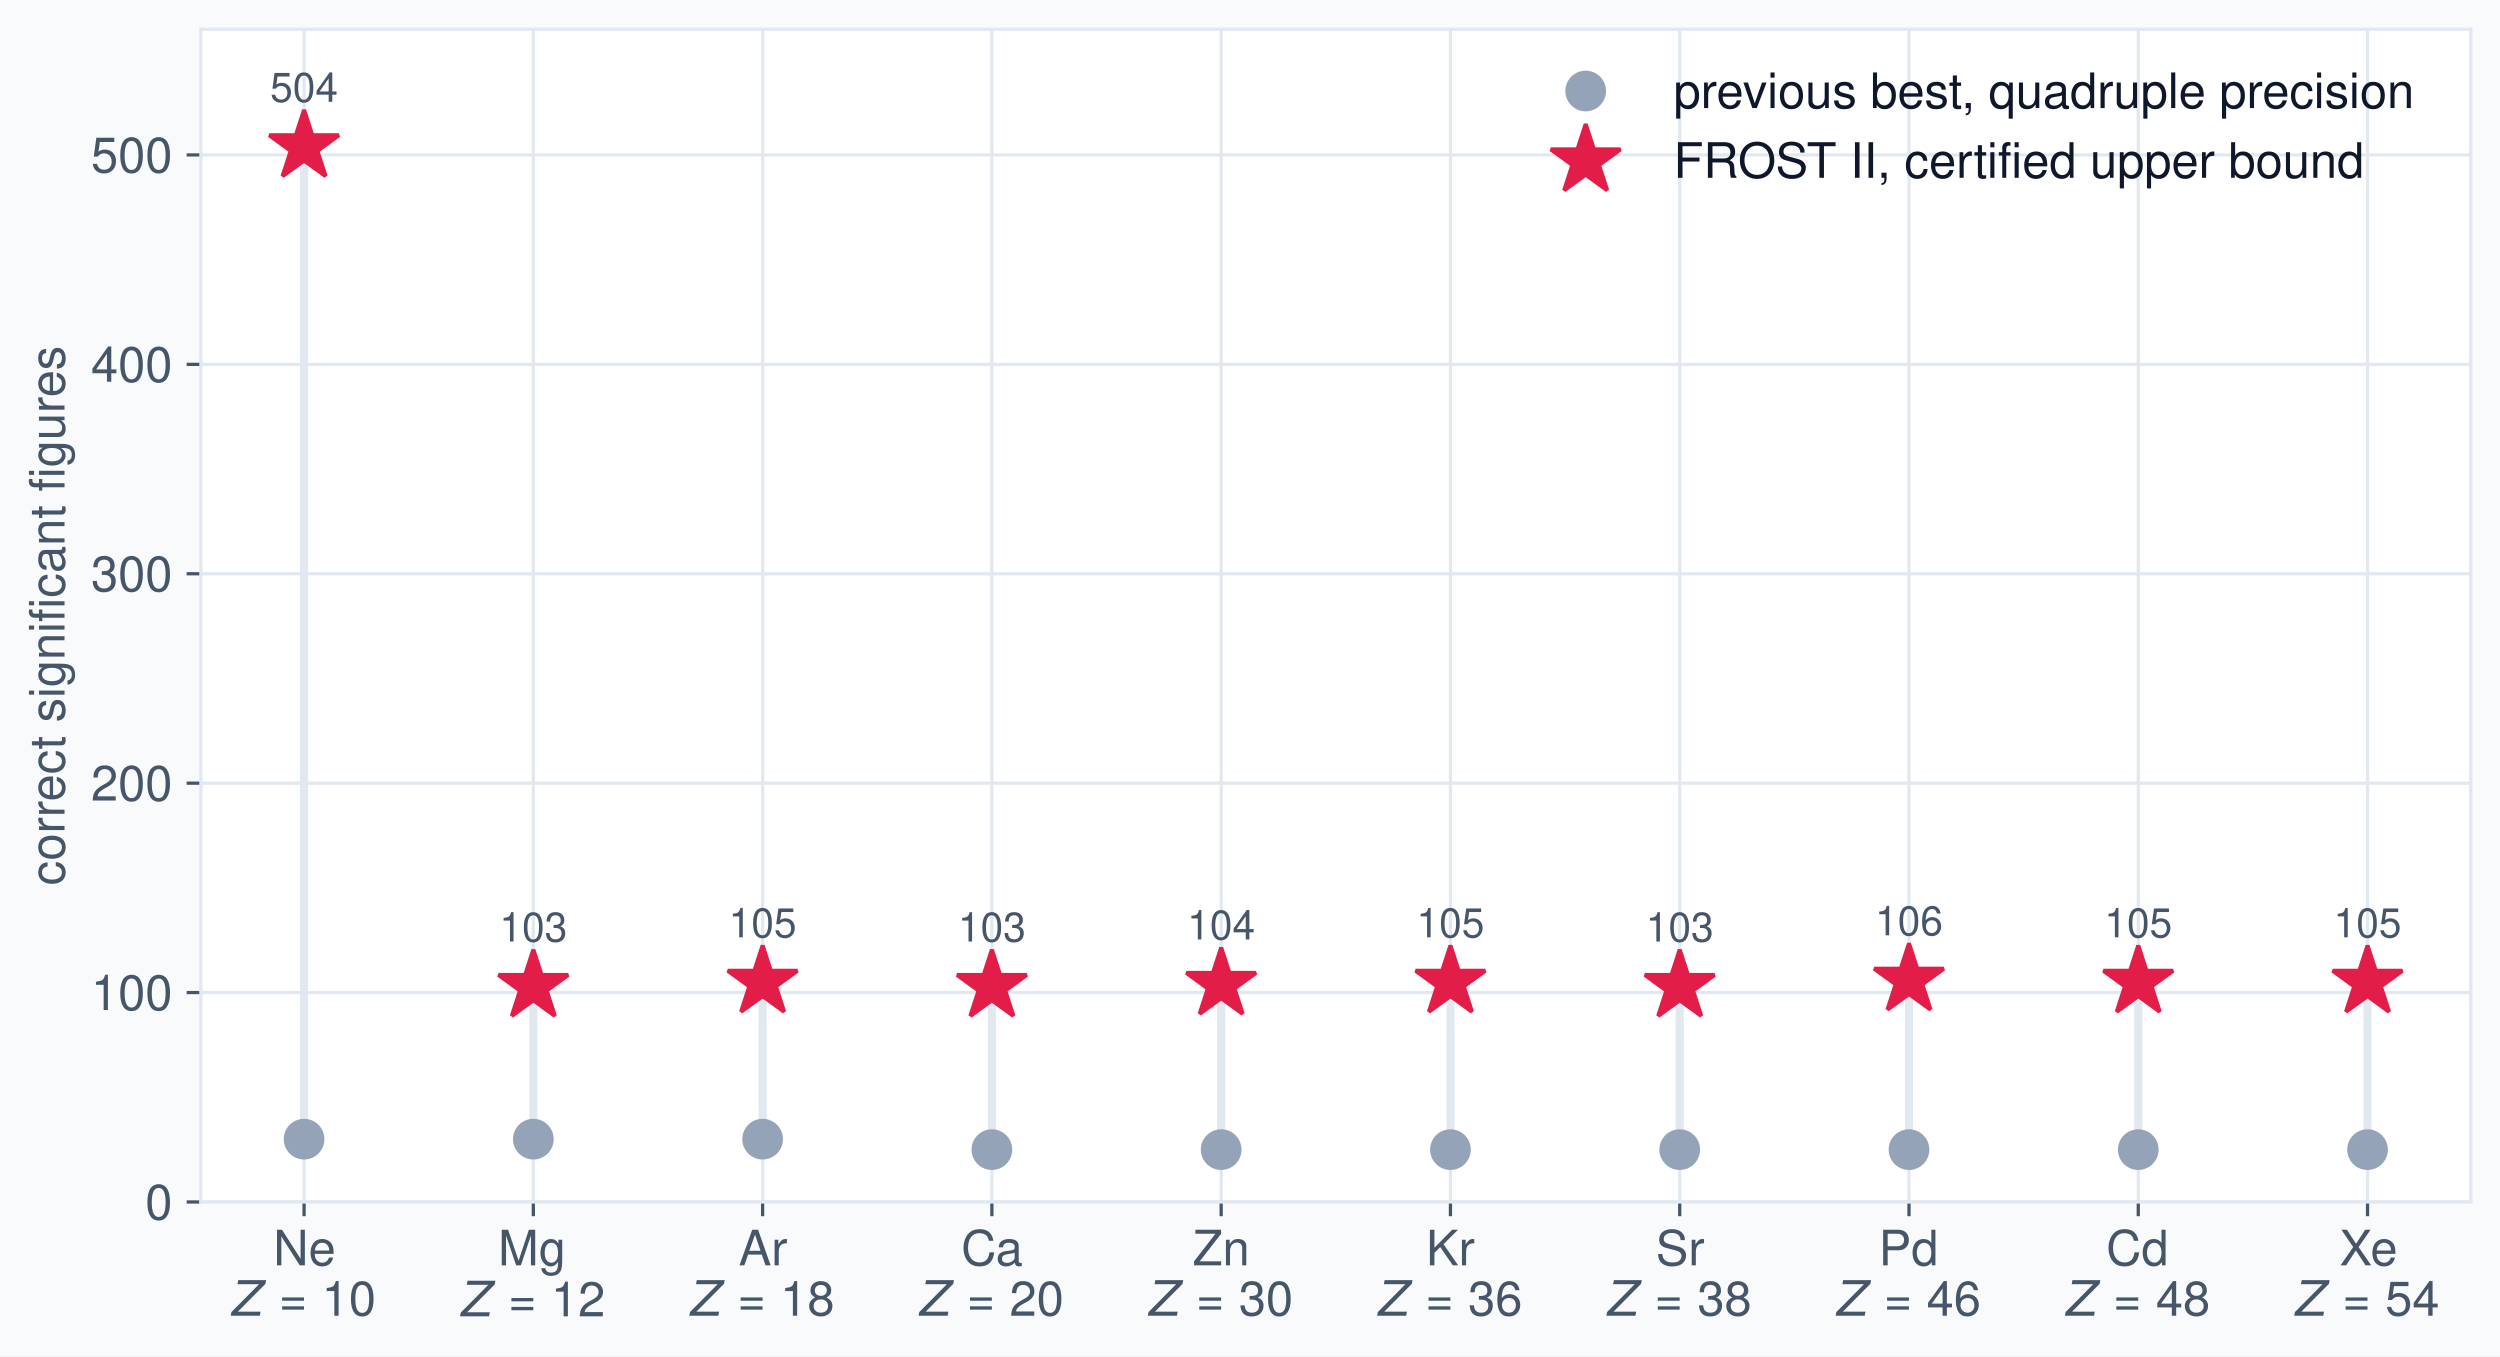
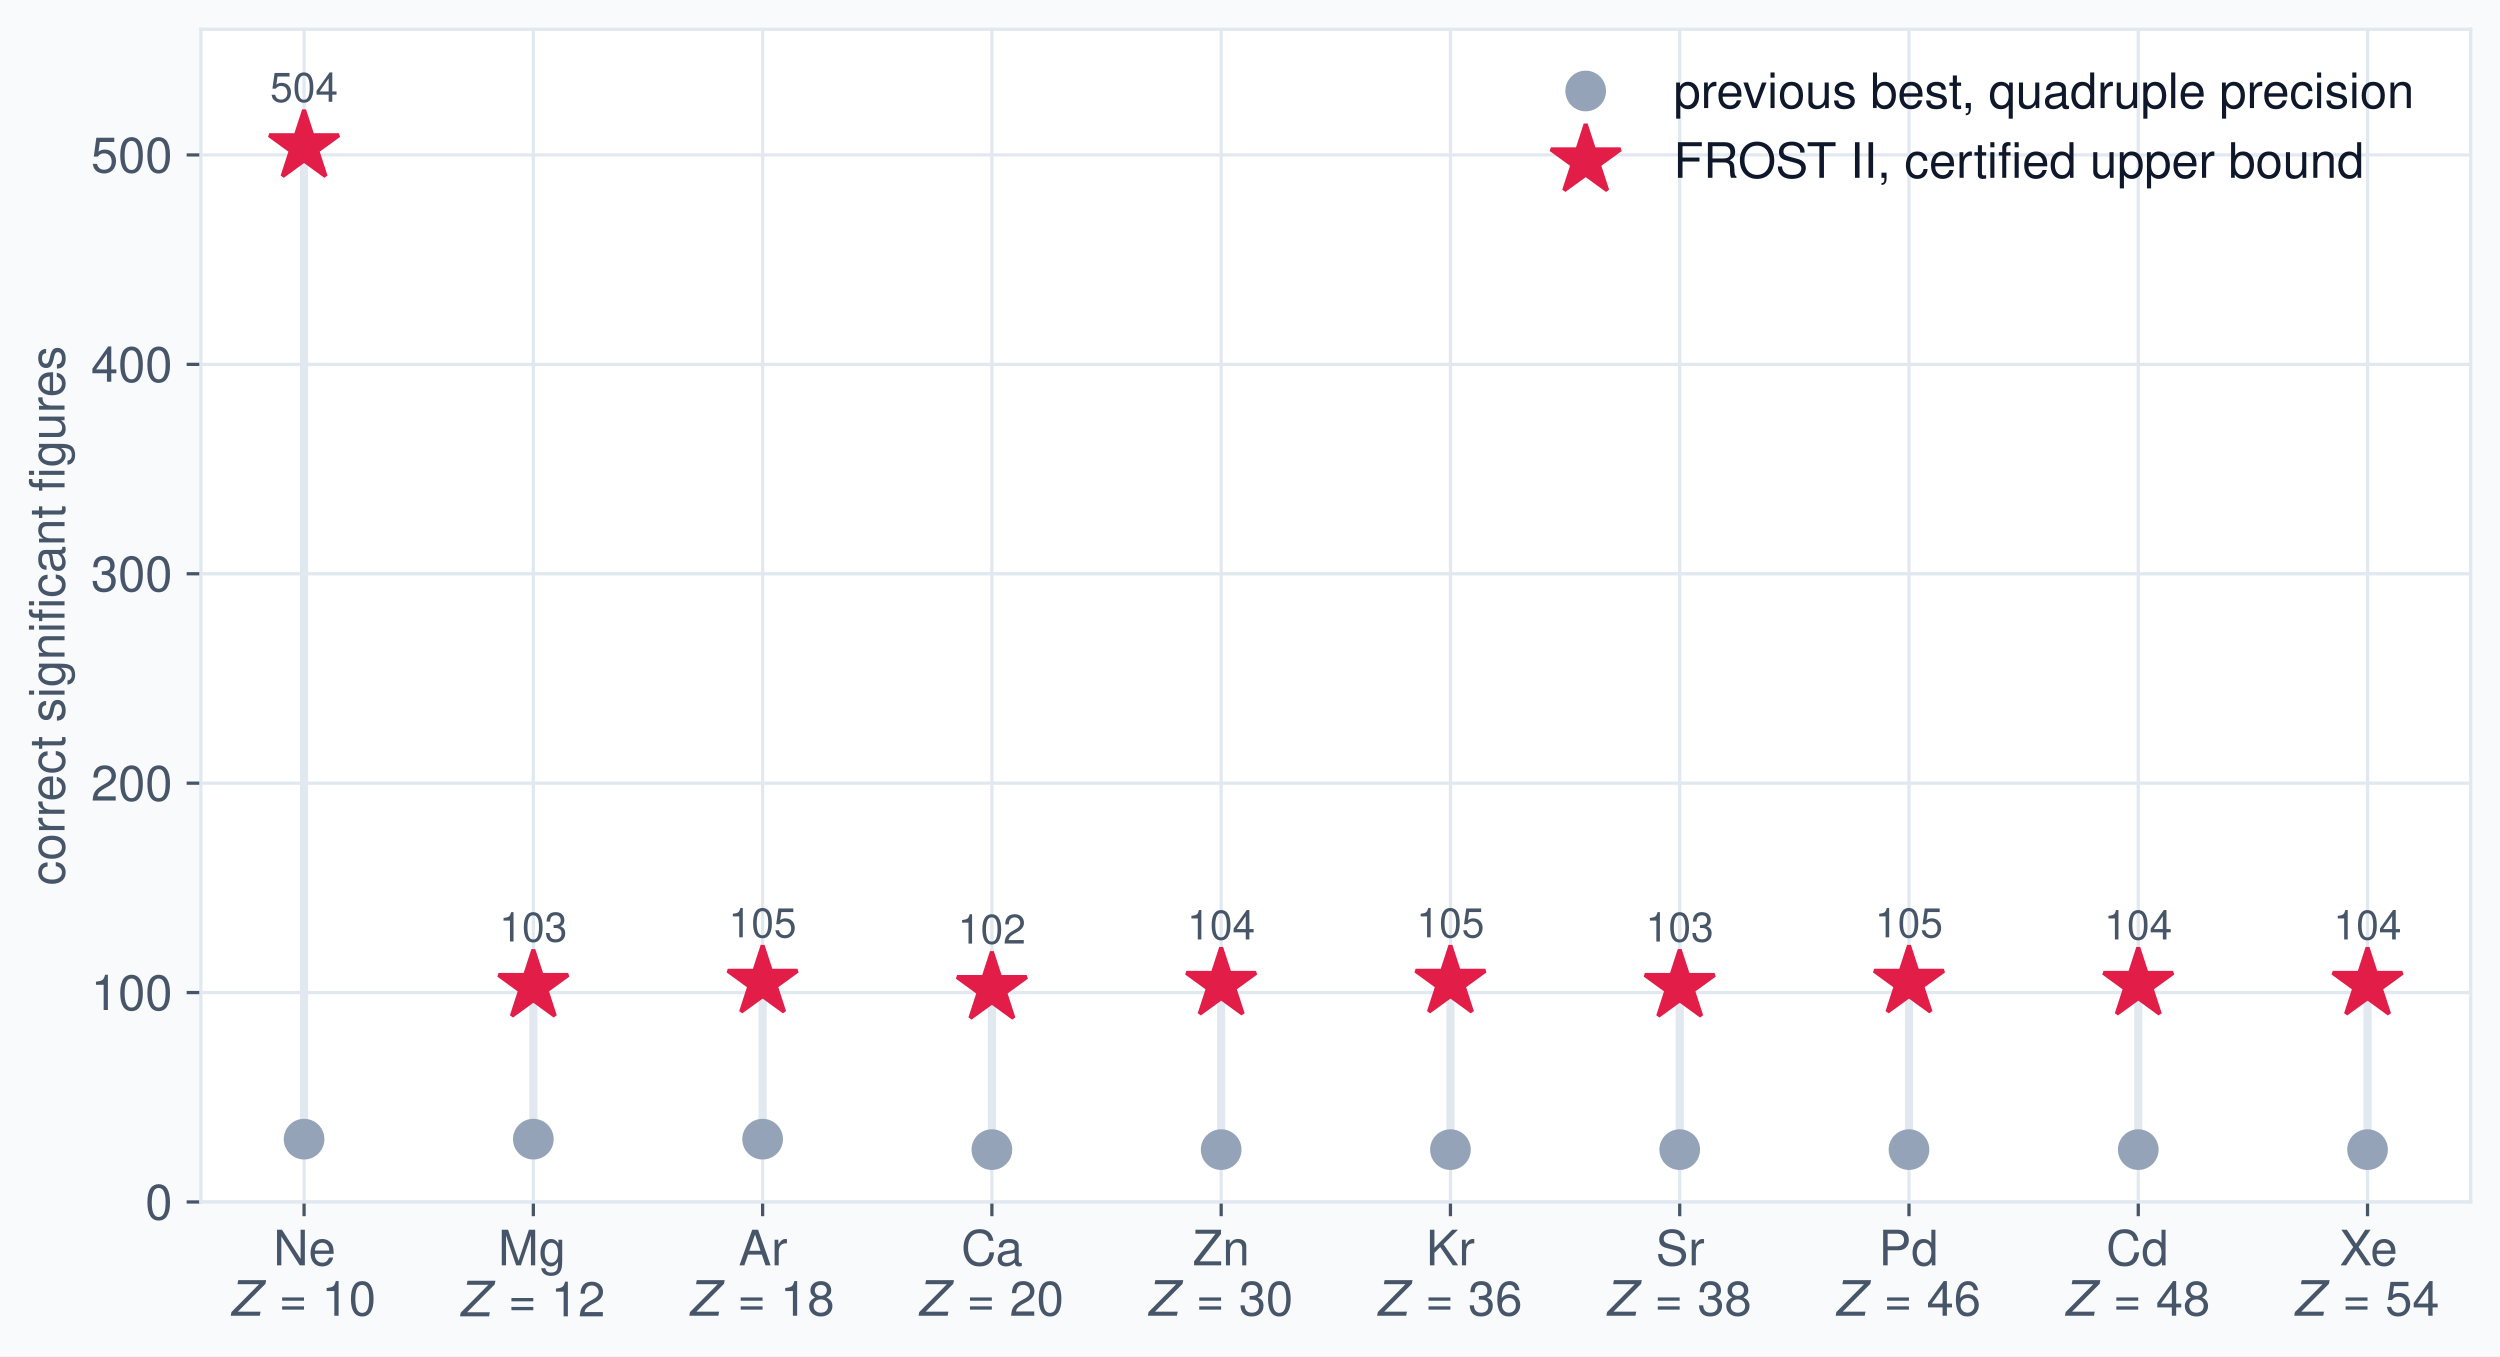
<svg xmlns="http://www.w3.org/2000/svg" xmlns:xlink="http://www.w3.org/1999/xlink" width="614.587pt" height="333.412pt" viewBox="0 0 614.587 333.412" version="1.1">
  <defs>
    <style type="text/css">*{stroke-linejoin: round; stroke-linecap: butt}</style>
  </defs>
  <g id="figure_1">
    <g id="patch_1">
      <path d="M 0 333.412  L 614.587 333.412  L 614.587 0  L 0 0  z " style="fill: #f8fafc" />
    </g>
    <g id="axes_1">
      <g id="patch_2">
        <path d="M 49.387 295.488  L 607.387 295.488  L 607.387 7.2  L 49.387 7.2  z " style="fill: #ffffff" />
      </g>
      <g id="line2d_1">
-         <path d="M 74.751 280.044  L 74.751 36.029  " clip-path="url(#p001b0b1a4b)" style="fill: none; stroke: #e2e8f0; stroke-width: 2; stroke-linecap: square" />
+         <path d="M 74.751 280.044  L 74.751 36.029  " clip-path="url(#pd7283eafcd)" style="fill: none; stroke: #e2e8f0; stroke-width: 2; stroke-linecap: square" />
      </g>
      <g id="line2d_2">
-         <path d="M 131.114 280.044  L 131.114 242.464  " clip-path="url(#p001b0b1a4b)" style="fill: none; stroke: #e2e8f0; stroke-width: 2; stroke-linecap: square" />
+         <path d="M 131.114 280.044  L 131.114 242.464  " clip-path="url(#pd7283eafcd)" style="fill: none; stroke: #e2e8f0; stroke-width: 2; stroke-linecap: square" />
      </g>
      <g id="line2d_3">
-         <path d="M 187.478 280.044  L 187.478 241.434  " clip-path="url(#p001b0b1a4b)" style="fill: none; stroke: #e2e8f0; stroke-width: 2; stroke-linecap: square" />
+         <path d="M 187.478 280.044  L 187.478 241.434  " clip-path="url(#pd7283eafcd)" style="fill: none; stroke: #e2e8f0; stroke-width: 2; stroke-linecap: square" />
      </g>
      <g id="line2d_4">
-         <path d="M 243.841 282.618  L 243.841 242.464  " clip-path="url(#p001b0b1a4b)" style="fill: none; stroke: #e2e8f0; stroke-width: 2; stroke-linecap: square" />
+         <path d="M 243.841 282.618  L 243.841 242.978  " clip-path="url(#pd7283eafcd)" style="fill: none; stroke: #e2e8f0; stroke-width: 2; stroke-linecap: square" />
      </g>
      <g id="line2d_5">
-         <path d="M 300.205 282.618  L 300.205 241.949  " clip-path="url(#p001b0b1a4b)" style="fill: none; stroke: #e2e8f0; stroke-width: 2; stroke-linecap: square" />
+         <path d="M 300.205 282.618  L 300.205 241.949  " clip-path="url(#pd7283eafcd)" style="fill: none; stroke: #e2e8f0; stroke-width: 2; stroke-linecap: square" />
      </g>
      <g id="line2d_6">
-         <path d="M 356.569 282.618  L 356.569 241.434  " clip-path="url(#p001b0b1a4b)" style="fill: none; stroke: #e2e8f0; stroke-width: 2; stroke-linecap: square" />
+         <path d="M 356.569 282.618  L 356.569 241.434  " clip-path="url(#pd7283eafcd)" style="fill: none; stroke: #e2e8f0; stroke-width: 2; stroke-linecap: square" />
      </g>
      <g id="line2d_7">
-         <path d="M 412.932 282.618  L 412.932 242.464  " clip-path="url(#p001b0b1a4b)" style="fill: none; stroke: #e2e8f0; stroke-width: 2; stroke-linecap: square" />
+         <path d="M 412.932 282.618  L 412.932 242.464  " clip-path="url(#pd7283eafcd)" style="fill: none; stroke: #e2e8f0; stroke-width: 2; stroke-linecap: square" />
      </g>
      <g id="line2d_8">
-         <path d="M 469.296 282.618  L 469.296 240.919  " clip-path="url(#p001b0b1a4b)" style="fill: none; stroke: #e2e8f0; stroke-width: 2; stroke-linecap: square" />
+         <path d="M 469.296 282.618  L 469.296 241.434  " clip-path="url(#pd7283eafcd)" style="fill: none; stroke: #e2e8f0; stroke-width: 2; stroke-linecap: square" />
      </g>
      <g id="line2d_9">
-         <path d="M 525.66 282.618  L 525.66 241.434  " clip-path="url(#p001b0b1a4b)" style="fill: none; stroke: #e2e8f0; stroke-width: 2; stroke-linecap: square" />
+         <path d="M 525.66 282.618  L 525.66 241.949  " clip-path="url(#pd7283eafcd)" style="fill: none; stroke: #e2e8f0; stroke-width: 2; stroke-linecap: square" />
      </g>
      <g id="line2d_10">
-         <path d="M 582.023 282.618  L 582.023 241.434  " clip-path="url(#p001b0b1a4b)" style="fill: none; stroke: #e2e8f0; stroke-width: 2; stroke-linecap: square" />
+         <path d="M 582.023 282.618  L 582.023 241.949  " clip-path="url(#pd7283eafcd)" style="fill: none; stroke: #e2e8f0; stroke-width: 2; stroke-linecap: square" />
      </g>
      <g id="matplotlib.axis_1">
        <g id="xtick_1">
          <g id="line2d_11">
-             <path d="M 74.751 295.488  L 74.751 7.2  " clip-path="url(#p001b0b1a4b)" style="fill: none; stroke: #e2e8f0; stroke-width: 0.8; stroke-linecap: square" />
+             <path d="M 74.751 295.488  L 74.751 7.2  " clip-path="url(#pd7283eafcd)" style="fill: none; stroke: #e2e8f0; stroke-width: 0.8; stroke-linecap: square" />
          </g>
          <g id="line2d_12">
            <defs>
-               <path id="mf6c15cf58f" d="M 0 0  L 0 3.5  " style="stroke: #475569; stroke-width: 0.8" />
+               <path id="m4aa75bd470" d="M 0 0  L 0 3.5  " style="stroke: #475569; stroke-width: 0.8" />
            </defs>
            <g>
-               <use xlink:href="#mf6c15cf58f" x="74.751" y="295.488" style="fill: #475569; stroke: #475569; stroke-width: 0.8" />
+               <use xlink:href="#m4aa75bd470" x="74.751" y="295.488" style="fill: #475569; stroke: #475569; stroke-width: 0.8" />
            </g>
          </g>
          <g id="text_1">
            <text style="font-size: 12px; font-family: 'Helvetica Neue', 'Helvetica', 'Arial', 'DejaVu Sans', 'Bitstream Vera Sans', 'Computer Modern Sans Serif', 'Lucida Grande', 'Verdana', 'Geneva', 'Lucid', 'Avant Garde', sans-serif; fill: #475569" transform="translate(67.19614 311.0568)">Ne</text>
            <g style="fill: #475569" transform="translate(56.99051 323.7036)">
              <text>
                <tspan x="0" y="-0.25" style="font-style: oblique; font-size: 12px; font-family: 'DejaVu Sans'; fill: #475569">Z</tspan>
                <tspan x="8.221" y="-0.25" style="font-size: 12px; font-family: 'Helvetica Neue'; fill: #475569"> </tspan>
                <tspan x="11.557" y="-0.25" style="font-size: 12px; font-family: 'Helvetica Neue'; fill: #475569">=</tspan>
                <tspan x="18.757" y="-0.25" style="font-size: 12px; font-family: 'Helvetica Neue'; fill: #475569"> </tspan>
                <tspan x="22.093" y="-0.25" style="font-size: 12px; font-family: 'Helvetica Neue'; fill: #475569">1</tspan>
                <tspan x="28.765" y="-0.25" style="font-size: 12px; font-family: 'Helvetica Neue'; fill: #475569">0</tspan>
              </text>
            </g>
          </g>
        </g>
        <g id="xtick_2">
          <g id="line2d_13">
-             <path d="M 131.114 295.488  L 131.114 7.2  " clip-path="url(#p001b0b1a4b)" style="fill: none; stroke: #e2e8f0; stroke-width: 0.8; stroke-linecap: square" />
+             <path d="M 131.114 295.488  L 131.114 7.2  " clip-path="url(#pd7283eafcd)" style="fill: none; stroke: #e2e8f0; stroke-width: 0.8; stroke-linecap: square" />
          </g>
          <g id="line2d_14">
            <g>
-               <use xlink:href="#mf6c15cf58f" x="131.114" y="295.488" style="fill: #475569; stroke: #475569; stroke-width: 0.8" />
+               <use xlink:href="#m4aa75bd470" x="131.114" y="295.488" style="fill: #475569; stroke: #475569; stroke-width: 0.8" />
            </g>
          </g>
          <g id="text_2">
            <text style="font-size: 12px; font-family: 'Helvetica Neue', 'Helvetica', 'Arial', 'DejaVu Sans', 'Bitstream Vera Sans', 'Computer Modern Sans Serif', 'Lucida Grande', 'Verdana', 'Geneva', 'Lucid', 'Avant Garde', sans-serif; fill: #475569" transform="translate(122.4441 311.0568)">Mg</text>
            <g style="fill: #475569" transform="translate(113.3541 323.848)">
              <text>
                <tspan x="0" y="-0.25" style="font-style: oblique; font-size: 12px; font-family: 'DejaVu Sans'; fill: #475569">Z</tspan>
                <tspan x="8.221" y="-0.25" style="font-size: 12px; font-family: 'Helvetica Neue'; fill: #475569"> </tspan>
                <tspan x="11.557" y="-0.25" style="font-size: 12px; font-family: 'Helvetica Neue'; fill: #475569">=</tspan>
                <tspan x="18.757" y="-0.25" style="font-size: 12px; font-family: 'Helvetica Neue'; fill: #475569"> </tspan>
                <tspan x="22.093" y="-0.25" style="font-size: 12px; font-family: 'Helvetica Neue'; fill: #475569">1</tspan>
                <tspan x="28.765" y="-0.25" style="font-size: 12px; font-family: 'Helvetica Neue'; fill: #475569">2</tspan>
              </text>
            </g>
          </g>
        </g>
        <g id="xtick_3">
          <g id="line2d_15">
-             <path d="M 187.478 295.488  L 187.478 7.2  " clip-path="url(#p001b0b1a4b)" style="fill: none; stroke: #e2e8f0; stroke-width: 0.8; stroke-linecap: square" />
+             <path d="M 187.478 295.488  L 187.478 7.2  " clip-path="url(#pd7283eafcd)" style="fill: none; stroke: #e2e8f0; stroke-width: 0.8; stroke-linecap: square" />
          </g>
          <g id="line2d_16">
            <g>
-               <use xlink:href="#mf6c15cf58f" x="187.478" y="295.488" style="fill: #475569; stroke: #475569; stroke-width: 0.8" />
+               <use xlink:href="#m4aa75bd470" x="187.478" y="295.488" style="fill: #475569; stroke: #475569; stroke-width: 0.8" />
            </g>
          </g>
          <g id="text_3">
            <text style="font-size: 12px; font-family: 'Helvetica Neue', 'Helvetica', 'Arial', 'DejaVu Sans', 'Bitstream Vera Sans', 'Computer Modern Sans Serif', 'Lucida Grande', 'Verdana', 'Geneva', 'Lucid', 'Avant Garde', sans-serif; fill: #475569" transform="translate(181.5922 311.0568)">Ar</text>
            <g style="fill: #475569" transform="translate(169.7178 323.7036)">
              <text>
                <tspan x="0" y="-0.25" style="font-style: oblique; font-size: 12px; font-family: 'DejaVu Sans'; fill: #475569">Z</tspan>
                <tspan x="8.221" y="-0.25" style="font-size: 12px; font-family: 'Helvetica Neue'; fill: #475569"> </tspan>
                <tspan x="11.557" y="-0.25" style="font-size: 12px; font-family: 'Helvetica Neue'; fill: #475569">=</tspan>
                <tspan x="18.757" y="-0.25" style="font-size: 12px; font-family: 'Helvetica Neue'; fill: #475569"> </tspan>
                <tspan x="22.093" y="-0.25" style="font-size: 12px; font-family: 'Helvetica Neue'; fill: #475569">1</tspan>
                <tspan x="28.765" y="-0.25" style="font-size: 12px; font-family: 'Helvetica Neue'; fill: #475569">8</tspan>
              </text>
            </g>
          </g>
        </g>
        <g id="xtick_4">
          <g id="line2d_17">
-             <path d="M 243.841 295.488  L 243.841 7.2  " clip-path="url(#p001b0b1a4b)" style="fill: none; stroke: #e2e8f0; stroke-width: 0.8; stroke-linecap: square" />
+             <path d="M 243.841 295.488  L 243.841 7.2  " clip-path="url(#pd7283eafcd)" style="fill: none; stroke: #e2e8f0; stroke-width: 0.8; stroke-linecap: square" />
          </g>
          <g id="line2d_18">
            <g>
-               <use xlink:href="#mf6c15cf58f" x="243.841" y="295.488" style="fill: #475569; stroke: #475569; stroke-width: 0.8" />
+               <use xlink:href="#m4aa75bd470" x="243.841" y="295.488" style="fill: #475569; stroke: #475569; stroke-width: 0.8" />
            </g>
          </g>
          <g id="text_4">
            <text style="font-size: 12px; font-family: 'Helvetica Neue', 'Helvetica', 'Arial', 'DejaVu Sans', 'Bitstream Vera Sans', 'Computer Modern Sans Serif', 'Lucida Grande', 'Verdana', 'Geneva', 'Lucid', 'Avant Garde', sans-serif; fill: #475569" transform="translate(236.287 311.0568)">Ca</text>
            <g style="fill: #475569" transform="translate(226.0814 323.7036)">
              <text>
                <tspan x="0" y="-0.25" style="font-style: oblique; font-size: 12px; font-family: 'DejaVu Sans'; fill: #475569">Z</tspan>
                <tspan x="8.221" y="-0.25" style="font-size: 12px; font-family: 'Helvetica Neue'; fill: #475569"> </tspan>
                <tspan x="11.557" y="-0.25" style="font-size: 12px; font-family: 'Helvetica Neue'; fill: #475569">=</tspan>
                <tspan x="18.757" y="-0.25" style="font-size: 12px; font-family: 'Helvetica Neue'; fill: #475569"> </tspan>
                <tspan x="22.093" y="-0.25" style="font-size: 12px; font-family: 'Helvetica Neue'; fill: #475569">2</tspan>
                <tspan x="28.765" y="-0.25" style="font-size: 12px; font-family: 'Helvetica Neue'; fill: #475569">0</tspan>
              </text>
            </g>
          </g>
        </g>
        <g id="xtick_5">
          <g id="line2d_19">
-             <path d="M 300.205 295.488  L 300.205 7.2  " clip-path="url(#p001b0b1a4b)" style="fill: none; stroke: #e2e8f0; stroke-width: 0.8; stroke-linecap: square" />
+             <path d="M 300.205 295.488  L 300.205 7.2  " clip-path="url(#pd7283eafcd)" style="fill: none; stroke: #e2e8f0; stroke-width: 0.8; stroke-linecap: square" />
          </g>
          <g id="line2d_20">
            <g>
-               <use xlink:href="#mf6c15cf58f" x="300.205" y="295.488" style="fill: #475569; stroke: #475569; stroke-width: 0.8" />
+               <use xlink:href="#m4aa75bd470" x="300.205" y="295.488" style="fill: #475569; stroke: #475569; stroke-width: 0.8" />
            </g>
          </g>
          <g id="text_5">
            <text style="font-size: 12px; font-family: 'Helvetica Neue', 'Helvetica', 'Arial', 'DejaVu Sans', 'Bitstream Vera Sans', 'Computer Modern Sans Serif', 'Lucida Grande', 'Verdana', 'Geneva', 'Lucid', 'Avant Garde', sans-serif; fill: #475569" transform="translate(293.2038 311.0568)">Zn</text>
            <g style="fill: #475569" transform="translate(282.4451 323.7036)">
              <text>
                <tspan x="0" y="-0.25" style="font-style: oblique; font-size: 12px; font-family: 'DejaVu Sans'; fill: #475569">Z</tspan>
                <tspan x="8.221" y="-0.25" style="font-size: 12px; font-family: 'Helvetica Neue'; fill: #475569"> </tspan>
                <tspan x="11.557" y="-0.25" style="font-size: 12px; font-family: 'Helvetica Neue'; fill: #475569">=</tspan>
                <tspan x="18.757" y="-0.25" style="font-size: 12px; font-family: 'Helvetica Neue'; fill: #475569"> </tspan>
                <tspan x="22.093" y="-0.25" style="font-size: 12px; font-family: 'Helvetica Neue'; fill: #475569">3</tspan>
                <tspan x="28.765" y="-0.25" style="font-size: 12px; font-family: 'Helvetica Neue'; fill: #475569">0</tspan>
              </text>
            </g>
          </g>
        </g>
        <g id="xtick_6">
          <g id="line2d_21">
-             <path d="M 356.569 295.488  L 356.569 7.2  " clip-path="url(#p001b0b1a4b)" style="fill: none; stroke: #e2e8f0; stroke-width: 0.8; stroke-linecap: square" />
+             <path d="M 356.569 295.488  L 356.569 7.2  " clip-path="url(#pd7283eafcd)" style="fill: none; stroke: #e2e8f0; stroke-width: 0.8; stroke-linecap: square" />
          </g>
          <g id="line2d_22">
            <g>
-               <use xlink:href="#mf6c15cf58f" x="356.569" y="295.488" style="fill: #475569; stroke: #475569; stroke-width: 0.8" />
+               <use xlink:href="#m4aa75bd470" x="356.569" y="295.488" style="fill: #475569; stroke: #475569; stroke-width: 0.8" />
            </g>
          </g>
          <g id="text_6">
            <text style="font-size: 12px; font-family: 'Helvetica Neue', 'Helvetica', 'Arial', 'DejaVu Sans', 'Bitstream Vera Sans', 'Computer Modern Sans Serif', 'Lucida Grande', 'Verdana', 'Geneva', 'Lucid', 'Avant Garde', sans-serif; fill: #475569" transform="translate(350.5687 311.0568)">Kr</text>
            <g style="fill: #475569" transform="translate(338.8087 323.7036)">
              <text>
                <tspan x="0" y="-0.25" style="font-style: oblique; font-size: 12px; font-family: 'DejaVu Sans'; fill: #475569">Z</tspan>
                <tspan x="8.221" y="-0.25" style="font-size: 12px; font-family: 'Helvetica Neue'; fill: #475569"> </tspan>
                <tspan x="11.557" y="-0.25" style="font-size: 12px; font-family: 'Helvetica Neue'; fill: #475569">=</tspan>
                <tspan x="18.757" y="-0.25" style="font-size: 12px; font-family: 'Helvetica Neue'; fill: #475569"> </tspan>
                <tspan x="22.093" y="-0.25" style="font-size: 12px; font-family: 'Helvetica Neue'; fill: #475569">3</tspan>
                <tspan x="28.765" y="-0.25" style="font-size: 12px; font-family: 'Helvetica Neue'; fill: #475569">6</tspan>
              </text>
            </g>
          </g>
        </g>
        <g id="xtick_7">
          <g id="line2d_23">
-             <path d="M 412.932 295.488  L 412.932 7.2  " clip-path="url(#p001b0b1a4b)" style="fill: none; stroke: #e2e8f0; stroke-width: 0.8; stroke-linecap: square" />
+             <path d="M 412.932 295.488  L 412.932 7.2  " clip-path="url(#pd7283eafcd)" style="fill: none; stroke: #e2e8f0; stroke-width: 0.8; stroke-linecap: square" />
          </g>
          <g id="line2d_24">
            <g>
-               <use xlink:href="#mf6c15cf58f" x="412.932" y="295.488" style="fill: #475569; stroke: #475569; stroke-width: 0.8" />
+               <use xlink:href="#m4aa75bd470" x="412.932" y="295.488" style="fill: #475569; stroke: #475569; stroke-width: 0.8" />
            </g>
          </g>
          <g id="text_7">
            <text style="font-size: 12px; font-family: 'Helvetica Neue', 'Helvetica', 'Arial', 'DejaVu Sans', 'Bitstream Vera Sans', 'Computer Modern Sans Serif', 'Lucida Grande', 'Verdana', 'Geneva', 'Lucid', 'Avant Garde', sans-serif; fill: #475569" transform="translate(407.0467 311.0568)">Sr</text>
            <g style="fill: #475569" transform="translate(395.1723 323.7036)">
              <text>
                <tspan x="0" y="-0.25" style="font-style: oblique; font-size: 12px; font-family: 'DejaVu Sans'; fill: #475569">Z</tspan>
                <tspan x="8.221" y="-0.25" style="font-size: 12px; font-family: 'Helvetica Neue'; fill: #475569"> </tspan>
                <tspan x="11.557" y="-0.25" style="font-size: 12px; font-family: 'Helvetica Neue'; fill: #475569">=</tspan>
                <tspan x="18.757" y="-0.25" style="font-size: 12px; font-family: 'Helvetica Neue'; fill: #475569"> </tspan>
                <tspan x="22.093" y="-0.25" style="font-size: 12px; font-family: 'Helvetica Neue'; fill: #475569">3</tspan>
                <tspan x="28.765" y="-0.25" style="font-size: 12px; font-family: 'Helvetica Neue'; fill: #475569">8</tspan>
              </text>
            </g>
          </g>
        </g>
        <g id="xtick_8">
          <g id="line2d_25">
-             <path d="M 469.296 295.488  L 469.296 7.2  " clip-path="url(#p001b0b1a4b)" style="fill: none; stroke: #e2e8f0; stroke-width: 0.8; stroke-linecap: square" />
+             <path d="M 469.296 295.488  L 469.296 7.2  " clip-path="url(#pd7283eafcd)" style="fill: none; stroke: #e2e8f0; stroke-width: 0.8; stroke-linecap: square" />
          </g>
          <g id="line2d_26">
            <g>
-               <use xlink:href="#mf6c15cf58f" x="469.296" y="295.488" style="fill: #475569; stroke: #475569; stroke-width: 0.8" />
+               <use xlink:href="#m4aa75bd470" x="469.296" y="295.488" style="fill: #475569; stroke: #475569; stroke-width: 0.8" />
            </g>
          </g>
          <g id="text_8">
            <text style="font-size: 12px; font-family: 'Helvetica Neue', 'Helvetica', 'Arial', 'DejaVu Sans', 'Bitstream Vera Sans', 'Computer Modern Sans Serif', 'Lucida Grande', 'Verdana', 'Geneva', 'Lucid', 'Avant Garde', sans-serif; fill: #475569" transform="translate(461.8503 311.0568)">Pd</text>
            <g style="fill: #475569" transform="translate(451.536 323.7036)">
              <text>
                <tspan x="0" y="-0.25" style="font-style: oblique; font-size: 12px; font-family: 'DejaVu Sans'; fill: #475569">Z</tspan>
                <tspan x="8.221" y="-0.25" style="font-size: 12px; font-family: 'Helvetica Neue'; fill: #475569"> </tspan>
                <tspan x="11.557" y="-0.25" style="font-size: 12px; font-family: 'Helvetica Neue'; fill: #475569">=</tspan>
                <tspan x="18.757" y="-0.25" style="font-size: 12px; font-family: 'Helvetica Neue'; fill: #475569"> </tspan>
                <tspan x="22.093" y="-0.25" style="font-size: 12px; font-family: 'Helvetica Neue'; fill: #475569">4</tspan>
                <tspan x="28.765" y="-0.25" style="font-size: 12px; font-family: 'Helvetica Neue'; fill: #475569">6</tspan>
              </text>
            </g>
          </g>
        </g>
        <g id="xtick_9">
          <g id="line2d_27">
-             <path d="M 525.66 295.488  L 525.66 7.2  " clip-path="url(#p001b0b1a4b)" style="fill: none; stroke: #e2e8f0; stroke-width: 0.8; stroke-linecap: square" />
+             <path d="M 525.66 295.488  L 525.66 7.2  " clip-path="url(#pd7283eafcd)" style="fill: none; stroke: #e2e8f0; stroke-width: 0.8; stroke-linecap: square" />
          </g>
          <g id="line2d_28">
            <g>
-               <use xlink:href="#mf6c15cf58f" x="525.66" y="295.488" style="fill: #475569; stroke: #475569; stroke-width: 0.8" />
+               <use xlink:href="#m4aa75bd470" x="525.66" y="295.488" style="fill: #475569; stroke: #475569; stroke-width: 0.8" />
            </g>
          </g>
          <g id="text_9">
            <text style="font-size: 12px; font-family: 'Helvetica Neue', 'Helvetica', 'Arial', 'DejaVu Sans', 'Bitstream Vera Sans', 'Computer Modern Sans Serif', 'Lucida Grande', 'Verdana', 'Geneva', 'Lucid', 'Avant Garde', sans-serif; fill: #475569" transform="translate(517.7696 311.0568)">Cd</text>
            <g style="fill: #475569" transform="translate(507.8996 323.7036)">
              <text>
                <tspan x="0" y="-0.25" style="font-style: oblique; font-size: 12px; font-family: 'DejaVu Sans'; fill: #475569">Z</tspan>
                <tspan x="8.221" y="-0.25" style="font-size: 12px; font-family: 'Helvetica Neue'; fill: #475569"> </tspan>
                <tspan x="11.557" y="-0.25" style="font-size: 12px; font-family: 'Helvetica Neue'; fill: #475569">=</tspan>
                <tspan x="18.757" y="-0.25" style="font-size: 12px; font-family: 'Helvetica Neue'; fill: #475569"> </tspan>
                <tspan x="22.093" y="-0.25" style="font-size: 12px; font-family: 'Helvetica Neue'; fill: #475569">4</tspan>
                <tspan x="28.765" y="-0.25" style="font-size: 12px; font-family: 'Helvetica Neue'; fill: #475569">8</tspan>
              </text>
            </g>
          </g>
        </g>
        <g id="xtick_10">
          <g id="line2d_29">
-             <path d="M 582.023 295.488  L 582.023 7.2  " clip-path="url(#p001b0b1a4b)" style="fill: none; stroke: #e2e8f0; stroke-width: 0.8; stroke-linecap: square" />
+             <path d="M 582.023 295.488  L 582.023 7.2  " clip-path="url(#pd7283eafcd)" style="fill: none; stroke: #e2e8f0; stroke-width: 0.8; stroke-linecap: square" />
          </g>
          <g id="line2d_30">
            <g>
-               <use xlink:href="#mf6c15cf58f" x="582.023" y="295.488" style="fill: #475569; stroke: #475569; stroke-width: 0.8" />
+               <use xlink:href="#m4aa75bd470" x="582.023" y="295.488" style="fill: #475569; stroke: #475569; stroke-width: 0.8" />
            </g>
          </g>
          <g id="text_10">
            <text style="font-size: 12px; font-family: 'Helvetica Neue', 'Helvetica', 'Arial', 'DejaVu Sans', 'Bitstream Vera Sans', 'Computer Modern Sans Serif', 'Lucida Grande', 'Verdana', 'Geneva', 'Lucid', 'Avant Garde', sans-serif; fill: #475569" transform="translate(575.1354 311.0568)">Xe</text>
            <g style="fill: #475569" transform="translate(564.2632 323.7036)">
              <text>
                <tspan x="0" y="-0.25" style="font-style: oblique; font-size: 12px; font-family: 'DejaVu Sans'; fill: #475569">Z</tspan>
                <tspan x="8.221" y="-0.25" style="font-size: 12px; font-family: 'Helvetica Neue'; fill: #475569"> </tspan>
                <tspan x="11.557" y="-0.25" style="font-size: 12px; font-family: 'Helvetica Neue'; fill: #475569">=</tspan>
                <tspan x="18.757" y="-0.25" style="font-size: 12px; font-family: 'Helvetica Neue'; fill: #475569"> </tspan>
                <tspan x="22.093" y="-0.25" style="font-size: 12px; font-family: 'Helvetica Neue'; fill: #475569">5</tspan>
                <tspan x="28.765" y="-0.25" style="font-size: 12px; font-family: 'Helvetica Neue'; fill: #475569">4</tspan>
              </text>
            </g>
          </g>
        </g>
      </g>
      <g id="matplotlib.axis_2">
        <g id="ytick_1">
          <g id="line2d_31">
-             <path d="M 49.387 295.488  L 607.387 295.488  " clip-path="url(#p001b0b1a4b)" style="fill: none; stroke: #e2e8f0; stroke-width: 0.8; stroke-linecap: square" />
+             <path d="M 49.387 295.488  L 607.387 295.488  " clip-path="url(#pd7283eafcd)" style="fill: none; stroke: #e2e8f0; stroke-width: 0.8; stroke-linecap: square" />
          </g>
          <g id="line2d_32">
            <defs>
-               <path id="m8d258dc451" d="M 0 0  L -3.5 0  " style="stroke: #475569; stroke-width: 0.8" />
+               <path id="m480e8ca568" d="M 0 0  L -3.5 0  " style="stroke: #475569; stroke-width: 0.8" />
            </defs>
            <g>
-               <use xlink:href="#m8d258dc451" x="49.387" y="295.488" style="fill: #475569; stroke: #475569; stroke-width: 0.8" />
+               <use xlink:href="#m480e8ca568" x="49.387" y="295.488" style="fill: #475569; stroke: #475569; stroke-width: 0.8" />
            </g>
          </g>
          <g id="text_11">
            <text style="font-size: 12px; font-family: 'Helvetica Neue', 'Helvetica', 'Arial', 'DejaVu Sans', 'Bitstream Vera Sans', 'Computer Modern Sans Serif', 'Lucida Grande', 'Verdana', 'Geneva', 'Lucid', 'Avant Garde', sans-serif; text-anchor: end; fill: #475569" x="42.387" y="299.772" transform="rotate(-0 42.38688 299.7724)">0</text>
          </g>
        </g>
        <g id="ytick_2">
          <g id="line2d_33">
-             <path d="M 49.387 244.008  L 607.387 244.008  " clip-path="url(#p001b0b1a4b)" style="fill: none; stroke: #e2e8f0; stroke-width: 0.8; stroke-linecap: square" />
+             <path d="M 49.387 244.008  L 607.387 244.008  " clip-path="url(#pd7283eafcd)" style="fill: none; stroke: #e2e8f0; stroke-width: 0.8; stroke-linecap: square" />
          </g>
          <g id="line2d_34">
            <g>
-               <use xlink:href="#m8d258dc451" x="49.387" y="244.008" style="fill: #475569; stroke: #475569; stroke-width: 0.8" />
+               <use xlink:href="#m480e8ca568" x="49.387" y="244.008" style="fill: #475569; stroke: #475569; stroke-width: 0.8" />
            </g>
          </g>
          <g id="text_12">
            <text style="font-size: 12px; font-family: 'Helvetica Neue', 'Helvetica', 'Arial', 'DejaVu Sans', 'Bitstream Vera Sans', 'Computer Modern Sans Serif', 'Lucida Grande', 'Verdana', 'Geneva', 'Lucid', 'Avant Garde', sans-serif; text-anchor: end; fill: #475569" x="42.387" y="248.292" transform="rotate(-0 42.38688 248.2924)">100</text>
          </g>
        </g>
        <g id="ytick_3">
          <g id="line2d_35">
-             <path d="M 49.387 192.528  L 607.387 192.528  " clip-path="url(#p001b0b1a4b)" style="fill: none; stroke: #e2e8f0; stroke-width: 0.8; stroke-linecap: square" />
+             <path d="M 49.387 192.528  L 607.387 192.528  " clip-path="url(#pd7283eafcd)" style="fill: none; stroke: #e2e8f0; stroke-width: 0.8; stroke-linecap: square" />
          </g>
          <g id="line2d_36">
            <g>
-               <use xlink:href="#m8d258dc451" x="49.387" y="192.528" style="fill: #475569; stroke: #475569; stroke-width: 0.8" />
+               <use xlink:href="#m480e8ca568" x="49.387" y="192.528" style="fill: #475569; stroke: #475569; stroke-width: 0.8" />
            </g>
          </g>
          <g id="text_13">
            <text style="font-size: 12px; font-family: 'Helvetica Neue', 'Helvetica', 'Arial', 'DejaVu Sans', 'Bitstream Vera Sans', 'Computer Modern Sans Serif', 'Lucida Grande', 'Verdana', 'Geneva', 'Lucid', 'Avant Garde', sans-serif; text-anchor: end; fill: #475569" x="42.387" y="196.812" transform="rotate(-0 42.38688 196.8124)">200</text>
          </g>
        </g>
        <g id="ytick_4">
          <g id="line2d_37">
-             <path d="M 49.387 141.048  L 607.387 141.048  " clip-path="url(#p001b0b1a4b)" style="fill: none; stroke: #e2e8f0; stroke-width: 0.8; stroke-linecap: square" />
+             <path d="M 49.387 141.048  L 607.387 141.048  " clip-path="url(#pd7283eafcd)" style="fill: none; stroke: #e2e8f0; stroke-width: 0.8; stroke-linecap: square" />
          </g>
          <g id="line2d_38">
            <g>
-               <use xlink:href="#m8d258dc451" x="49.387" y="141.048" style="fill: #475569; stroke: #475569; stroke-width: 0.8" />
+               <use xlink:href="#m480e8ca568" x="49.387" y="141.048" style="fill: #475569; stroke: #475569; stroke-width: 0.8" />
            </g>
          </g>
          <g id="text_14">
            <text style="font-size: 12px; font-family: 'Helvetica Neue', 'Helvetica', 'Arial', 'DejaVu Sans', 'Bitstream Vera Sans', 'Computer Modern Sans Serif', 'Lucida Grande', 'Verdana', 'Geneva', 'Lucid', 'Avant Garde', sans-serif; text-anchor: end; fill: #475569" x="42.387" y="145.332" transform="rotate(-0 42.38688 145.3324)">300</text>
          </g>
        </g>
        <g id="ytick_5">
          <g id="line2d_39">
-             <path d="M 49.387 89.568  L 607.387 89.568  " clip-path="url(#p001b0b1a4b)" style="fill: none; stroke: #e2e8f0; stroke-width: 0.8; stroke-linecap: square" />
+             <path d="M 49.387 89.568  L 607.387 89.568  " clip-path="url(#pd7283eafcd)" style="fill: none; stroke: #e2e8f0; stroke-width: 0.8; stroke-linecap: square" />
          </g>
          <g id="line2d_40">
            <g>
-               <use xlink:href="#m8d258dc451" x="49.387" y="89.568" style="fill: #475569; stroke: #475569; stroke-width: 0.8" />
+               <use xlink:href="#m480e8ca568" x="49.387" y="89.568" style="fill: #475569; stroke: #475569; stroke-width: 0.8" />
            </g>
          </g>
          <g id="text_15">
            <text style="font-size: 12px; font-family: 'Helvetica Neue', 'Helvetica', 'Arial', 'DejaVu Sans', 'Bitstream Vera Sans', 'Computer Modern Sans Serif', 'Lucida Grande', 'Verdana', 'Geneva', 'Lucid', 'Avant Garde', sans-serif; text-anchor: end; fill: #475569" x="42.387" y="93.852" transform="rotate(-0 42.38688 93.85237)">400</text>
          </g>
        </g>
        <g id="ytick_6">
          <g id="line2d_41">
-             <path d="M 49.387 38.088  L 607.387 38.088  " clip-path="url(#p001b0b1a4b)" style="fill: none; stroke: #e2e8f0; stroke-width: 0.8; stroke-linecap: square" />
+             <path d="M 49.387 38.088  L 607.387 38.088  " clip-path="url(#pd7283eafcd)" style="fill: none; stroke: #e2e8f0; stroke-width: 0.8; stroke-linecap: square" />
          </g>
          <g id="line2d_42">
            <g>
-               <use xlink:href="#m8d258dc451" x="49.387" y="38.088" style="fill: #475569; stroke: #475569; stroke-width: 0.8" />
+               <use xlink:href="#m480e8ca568" x="49.387" y="38.088" style="fill: #475569; stroke: #475569; stroke-width: 0.8" />
            </g>
          </g>
          <g id="text_16">
            <text style="font-size: 12px; font-family: 'Helvetica Neue', 'Helvetica', 'Arial', 'DejaVu Sans', 'Bitstream Vera Sans', 'Computer Modern Sans Serif', 'Lucida Grande', 'Verdana', 'Geneva', 'Lucid', 'Avant Garde', sans-serif; text-anchor: end; fill: #475569" x="42.387" y="42.372" transform="rotate(-0 42.38688 42.37237)">500</text>
          </g>
        </g>
        <g id="text_17">
          <text style="font-size: 12px; font-family: 'Helvetica Neue', 'Helvetica', 'Arial', 'DejaVu Sans', 'Bitstream Vera Sans', 'Computer Modern Sans Serif', 'Lucida Grande', 'Verdana', 'Geneva', 'Lucid', 'Avant Garde', sans-serif; text-anchor: middle; fill: #475569" x="15.864" y="151.344" transform="rotate(-90 15.86438 151.344)">correct significant figures</text>
        </g>
      </g>
      <g id="line2d_43">
        <defs>
-           <path id="m799b740d07" d="M 0 4.5  C 1.193 4.5 2.338 4.026 3.182 3.182  C 4.026 2.338 4.5 1.193 4.5 0  C 4.5 -1.193 4.026 -2.338 3.182 -3.182  C 2.338 -4.026 1.193 -4.5 0 -4.5  C -1.193 -4.5 -2.338 -4.026 -3.182 -3.182  C -4.026 -2.338 -4.5 -1.193 -4.5 0  C -4.5 1.193 -4.026 2.338 -3.182 3.182  C -2.338 4.026 -1.193 4.5 0 4.5  z " style="stroke: #94a3b8" />
+           <path id="me3e5b78b75" d="M 0 4.5  C 1.193 4.5 2.338 4.026 3.182 3.182  C 4.026 2.338 4.5 1.193 4.5 0  C 4.5 -1.193 4.026 -2.338 3.182 -3.182  C 2.338 -4.026 1.193 -4.5 0 -4.5  C -1.193 -4.5 -2.338 -4.026 -3.182 -3.182  C -4.026 -2.338 -4.5 -1.193 -4.5 0  C -4.5 1.193 -4.026 2.338 -3.182 3.182  C -2.338 4.026 -1.193 4.5 0 4.5  z " style="stroke: #94a3b8" />
        </defs>
-         <g clip-path="url(#p001b0b1a4b)">
-           <use xlink:href="#m799b740d07" x="74.751" y="280.044" style="fill: #94a3b8; stroke: #94a3b8" />
-           <use xlink:href="#m799b740d07" x="131.114" y="280.044" style="fill: #94a3b8; stroke: #94a3b8" />
-           <use xlink:href="#m799b740d07" x="187.478" y="280.044" style="fill: #94a3b8; stroke: #94a3b8" />
-           <use xlink:href="#m799b740d07" x="243.841" y="282.618" style="fill: #94a3b8; stroke: #94a3b8" />
-           <use xlink:href="#m799b740d07" x="300.205" y="282.618" style="fill: #94a3b8; stroke: #94a3b8" />
-           <use xlink:href="#m799b740d07" x="356.569" y="282.618" style="fill: #94a3b8; stroke: #94a3b8" />
-           <use xlink:href="#m799b740d07" x="412.932" y="282.618" style="fill: #94a3b8; stroke: #94a3b8" />
-           <use xlink:href="#m799b740d07" x="469.296" y="282.618" style="fill: #94a3b8; stroke: #94a3b8" />
-           <use xlink:href="#m799b740d07" x="525.66" y="282.618" style="fill: #94a3b8; stroke: #94a3b8" />
-           <use xlink:href="#m799b740d07" x="582.023" y="282.618" style="fill: #94a3b8; stroke: #94a3b8" />
+         <g clip-path="url(#pd7283eafcd)">
+           <use xlink:href="#me3e5b78b75" x="74.751" y="280.044" style="fill: #94a3b8; stroke: #94a3b8" />
+           <use xlink:href="#me3e5b78b75" x="131.114" y="280.044" style="fill: #94a3b8; stroke: #94a3b8" />
+           <use xlink:href="#me3e5b78b75" x="187.478" y="280.044" style="fill: #94a3b8; stroke: #94a3b8" />
+           <use xlink:href="#me3e5b78b75" x="243.841" y="282.618" style="fill: #94a3b8; stroke: #94a3b8" />
+           <use xlink:href="#me3e5b78b75" x="300.205" y="282.618" style="fill: #94a3b8; stroke: #94a3b8" />
+           <use xlink:href="#me3e5b78b75" x="356.569" y="282.618" style="fill: #94a3b8; stroke: #94a3b8" />
+           <use xlink:href="#me3e5b78b75" x="412.932" y="282.618" style="fill: #94a3b8; stroke: #94a3b8" />
+           <use xlink:href="#me3e5b78b75" x="469.296" y="282.618" style="fill: #94a3b8; stroke: #94a3b8" />
+           <use xlink:href="#me3e5b78b75" x="525.66" y="282.618" style="fill: #94a3b8; stroke: #94a3b8" />
+           <use xlink:href="#me3e5b78b75" x="582.023" y="282.618" style="fill: #94a3b8; stroke: #94a3b8" />
        </g>
      </g>
      <g id="patch_3">
        <path d="M 49.387 295.488  L 49.387 7.2  " style="fill: none; stroke: #e2e8f0; stroke-width: 0.8; stroke-linejoin: miter; stroke-linecap: square" />
      </g>
      <g id="patch_4">
        <path d="M 607.387 295.488  L 607.387 7.2  " style="fill: none; stroke: #e2e8f0; stroke-width: 0.8; stroke-linejoin: miter; stroke-linecap: square" />
      </g>
      <g id="patch_5">
        <path d="M 49.387 295.488  L 607.387 295.488  " style="fill: none; stroke: #e2e8f0; stroke-width: 0.8; stroke-linejoin: miter; stroke-linecap: square" />
      </g>
      <g id="patch_6">
        <path d="M 49.387 7.2  L 607.387 7.2  " style="fill: none; stroke: #e2e8f0; stroke-width: 0.8; stroke-linejoin: miter; stroke-linecap: square" />
      </g>
      <g id="line2d_44">
        <defs>
-           <path id="m45012facab" d="M 0 -9  L -2.021 -2.781  L -8.56 -2.781  L -3.269 1.062  L -5.29 7.281  L -0 3.438  L 5.29 7.281  L 3.269 1.062  L 8.56 -2.781  L 2.021 -2.781  z " style="stroke: #e11d48; stroke-linejoin: bevel" />
+           <path id="m4eae762ca0" d="M 0 -9  L -2.021 -2.781  L -8.56 -2.781  L -3.269 1.062  L -5.29 7.281  L -0 3.438  L 5.29 7.281  L 3.269 1.062  L 8.56 -2.781  L 2.021 -2.781  z " style="stroke: #e11d48; stroke-linejoin: bevel" />
        </defs>
-         <g clip-path="url(#p001b0b1a4b)">
-           <use xlink:href="#m45012facab" x="74.751" y="36.029" style="fill: #e11d48; stroke: #e11d48; stroke-linejoin: bevel" />
-           <use xlink:href="#m45012facab" x="131.114" y="242.464" style="fill: #e11d48; stroke: #e11d48; stroke-linejoin: bevel" />
-           <use xlink:href="#m45012facab" x="187.478" y="241.434" style="fill: #e11d48; stroke: #e11d48; stroke-linejoin: bevel" />
-           <use xlink:href="#m45012facab" x="243.841" y="242.464" style="fill: #e11d48; stroke: #e11d48; stroke-linejoin: bevel" />
-           <use xlink:href="#m45012facab" x="300.205" y="241.949" style="fill: #e11d48; stroke: #e11d48; stroke-linejoin: bevel" />
-           <use xlink:href="#m45012facab" x="356.569" y="241.434" style="fill: #e11d48; stroke: #e11d48; stroke-linejoin: bevel" />
-           <use xlink:href="#m45012facab" x="412.932" y="242.464" style="fill: #e11d48; stroke: #e11d48; stroke-linejoin: bevel" />
-           <use xlink:href="#m45012facab" x="469.296" y="240.919" style="fill: #e11d48; stroke: #e11d48; stroke-linejoin: bevel" />
-           <use xlink:href="#m45012facab" x="525.66" y="241.434" style="fill: #e11d48; stroke: #e11d48; stroke-linejoin: bevel" />
-           <use xlink:href="#m45012facab" x="582.023" y="241.434" style="fill: #e11d48; stroke: #e11d48; stroke-linejoin: bevel" />
+         <g clip-path="url(#pd7283eafcd)">
+           <use xlink:href="#m4eae762ca0" x="74.751" y="36.029" style="fill: #e11d48; stroke: #e11d48; stroke-linejoin: bevel" />
+           <use xlink:href="#m4eae762ca0" x="131.114" y="242.464" style="fill: #e11d48; stroke: #e11d48; stroke-linejoin: bevel" />
+           <use xlink:href="#m4eae762ca0" x="187.478" y="241.434" style="fill: #e11d48; stroke: #e11d48; stroke-linejoin: bevel" />
+           <use xlink:href="#m4eae762ca0" x="243.841" y="242.978" style="fill: #e11d48; stroke: #e11d48; stroke-linejoin: bevel" />
+           <use xlink:href="#m4eae762ca0" x="300.205" y="241.949" style="fill: #e11d48; stroke: #e11d48; stroke-linejoin: bevel" />
+           <use xlink:href="#m4eae762ca0" x="356.569" y="241.434" style="fill: #e11d48; stroke: #e11d48; stroke-linejoin: bevel" />
+           <use xlink:href="#m4eae762ca0" x="412.932" y="242.464" style="fill: #e11d48; stroke: #e11d48; stroke-linejoin: bevel" />
+           <use xlink:href="#m4eae762ca0" x="469.296" y="241.434" style="fill: #e11d48; stroke: #e11d48; stroke-linejoin: bevel" />
+           <use xlink:href="#m4eae762ca0" x="525.66" y="241.949" style="fill: #e11d48; stroke: #e11d48; stroke-linejoin: bevel" />
+           <use xlink:href="#m4eae762ca0" x="582.023" y="241.949" style="fill: #e11d48; stroke: #e11d48; stroke-linejoin: bevel" />
        </g>
      </g>
      <g id="text_18">
        <text style="font-size: 10px; font-family: 'Helvetica Neue', 'Helvetica', 'Arial', 'DejaVu Sans', 'Bitstream Vera Sans', 'Computer Modern Sans Serif', 'Lucida Grande', 'Verdana', 'Geneva', 'Lucid', 'Avant Garde', sans-serif; text-anchor: middle; fill: #475569" x="74.751" y="25.029" transform="rotate(-0 74.75051 25.0288)">504</text>
      </g>
      <g id="text_19">
        <text style="font-size: 10px; font-family: 'Helvetica Neue', 'Helvetica', 'Arial', 'DejaVu Sans', 'Bitstream Vera Sans', 'Computer Modern Sans Serif', 'Lucida Grande', 'Verdana', 'Geneva', 'Lucid', 'Avant Garde', sans-serif; text-anchor: middle; fill: #475569" x="131.114" y="231.464" transform="rotate(-0 131.1141 231.4636)">103</text>
      </g>
      <g id="text_20">
        <text style="font-size: 10px; font-family: 'Helvetica Neue', 'Helvetica', 'Arial', 'DejaVu Sans', 'Bitstream Vera Sans', 'Computer Modern Sans Serif', 'Lucida Grande', 'Verdana', 'Geneva', 'Lucid', 'Avant Garde', sans-serif; text-anchor: middle; fill: #475569" x="187.478" y="230.434" transform="rotate(-0 187.4778 230.434)">105</text>
      </g>
      <g id="text_21">
-         <text style="font-size: 10px; font-family: 'Helvetica Neue', 'Helvetica', 'Arial', 'DejaVu Sans', 'Bitstream Vera Sans', 'Computer Modern Sans Serif', 'Lucida Grande', 'Verdana', 'Geneva', 'Lucid', 'Avant Garde', sans-serif; text-anchor: middle; fill: #475569" x="243.841" y="231.464" transform="rotate(-0 243.8414 231.4636)">103</text>
+         <text style="font-size: 10px; font-family: 'Helvetica Neue', 'Helvetica', 'Arial', 'DejaVu Sans', 'Bitstream Vera Sans', 'Computer Modern Sans Serif', 'Lucida Grande', 'Verdana', 'Geneva', 'Lucid', 'Avant Garde', sans-serif; text-anchor: middle; fill: #475569" x="243.841" y="231.978" transform="rotate(-0 243.8414 231.9784)">102</text>
      </g>
      <g id="text_22">
        <text style="font-size: 10px; font-family: 'Helvetica Neue', 'Helvetica', 'Arial', 'DejaVu Sans', 'Bitstream Vera Sans', 'Computer Modern Sans Serif', 'Lucida Grande', 'Verdana', 'Geneva', 'Lucid', 'Avant Garde', sans-serif; text-anchor: middle; fill: #475569" x="300.205" y="230.949" transform="rotate(-0 300.2051 230.9488)">104</text>
      </g>
      <g id="text_23">
        <text style="font-size: 10px; font-family: 'Helvetica Neue', 'Helvetica', 'Arial', 'DejaVu Sans', 'Bitstream Vera Sans', 'Computer Modern Sans Serif', 'Lucida Grande', 'Verdana', 'Geneva', 'Lucid', 'Avant Garde', sans-serif; text-anchor: middle; fill: #475569" x="356.569" y="230.434" transform="rotate(-0 356.5687 230.434)">105</text>
      </g>
      <g id="text_24">
        <text style="font-size: 10px; font-family: 'Helvetica Neue', 'Helvetica', 'Arial', 'DejaVu Sans', 'Bitstream Vera Sans', 'Computer Modern Sans Serif', 'Lucida Grande', 'Verdana', 'Geneva', 'Lucid', 'Avant Garde', sans-serif; text-anchor: middle; fill: #475569" x="412.932" y="231.464" transform="rotate(-0 412.9323 231.4636)">103</text>
      </g>
      <g id="text_25">
-         <text style="font-size: 10px; font-family: 'Helvetica Neue', 'Helvetica', 'Arial', 'DejaVu Sans', 'Bitstream Vera Sans', 'Computer Modern Sans Serif', 'Lucida Grande', 'Verdana', 'Geneva', 'Lucid', 'Avant Garde', sans-serif; text-anchor: middle; fill: #475569" x="469.296" y="229.919" transform="rotate(-0 469.296 229.9192)">106</text>
+         <text style="font-size: 10px; font-family: 'Helvetica Neue', 'Helvetica', 'Arial', 'DejaVu Sans', 'Bitstream Vera Sans', 'Computer Modern Sans Serif', 'Lucida Grande', 'Verdana', 'Geneva', 'Lucid', 'Avant Garde', sans-serif; text-anchor: middle; fill: #475569" x="469.296" y="230.434" transform="rotate(-0 469.296 230.434)">105</text>
      </g>
      <g id="text_26">
-         <text style="font-size: 10px; font-family: 'Helvetica Neue', 'Helvetica', 'Arial', 'DejaVu Sans', 'Bitstream Vera Sans', 'Computer Modern Sans Serif', 'Lucida Grande', 'Verdana', 'Geneva', 'Lucid', 'Avant Garde', sans-serif; text-anchor: middle; fill: #475569" x="525.66" y="230.434" transform="rotate(-0 525.6596 230.434)">105</text>
+         <text style="font-size: 10px; font-family: 'Helvetica Neue', 'Helvetica', 'Arial', 'DejaVu Sans', 'Bitstream Vera Sans', 'Computer Modern Sans Serif', 'Lucida Grande', 'Verdana', 'Geneva', 'Lucid', 'Avant Garde', sans-serif; text-anchor: middle; fill: #475569" x="525.66" y="230.949" transform="rotate(-0 525.6596 230.9488)">104</text>
      </g>
      <g id="text_27">
-         <text style="font-size: 10px; font-family: 'Helvetica Neue', 'Helvetica', 'Arial', 'DejaVu Sans', 'Bitstream Vera Sans', 'Computer Modern Sans Serif', 'Lucida Grande', 'Verdana', 'Geneva', 'Lucid', 'Avant Garde', sans-serif; text-anchor: middle; fill: #475569" x="582.023" y="230.434" transform="rotate(-0 582.0232 230.434)">105</text>
+         <text style="font-size: 10px; font-family: 'Helvetica Neue', 'Helvetica', 'Arial', 'DejaVu Sans', 'Bitstream Vera Sans', 'Computer Modern Sans Serif', 'Lucida Grande', 'Verdana', 'Geneva', 'Lucid', 'Avant Garde', sans-serif; text-anchor: middle; fill: #475569" x="582.023" y="230.949" transform="rotate(-0 582.0232 230.9488)">104</text>
      </g>
      <g id="legend_1">
        <g id="line2d_45">
          <g>
-             <use xlink:href="#m799b740d07" x="389.817" y="22.369" style="fill: #94a3b8; stroke: #94a3b8" />
+             <use xlink:href="#me3e5b78b75" x="389.817" y="22.369" style="fill: #94a3b8; stroke: #94a3b8" />
          </g>
        </g>
        <g id="text_28">
          <text style="font-size: 12px; font-family: 'Helvetica Neue', 'Helvetica', 'Arial', 'DejaVu Sans', 'Bitstream Vera Sans', 'Computer Modern Sans Serif', 'Lucida Grande', 'Verdana', 'Geneva', 'Lucid', 'Avant Garde', sans-serif; text-anchor: start; fill: #0f172a" x="411.418" y="26.569" transform="rotate(-0 411.4175 26.56875)">previous best, quadruple precision</text>
        </g>
        <g id="line2d_46">
          <g>
-             <use xlink:href="#m45012facab" x="389.817" y="39.504" style="fill: #e11d48; stroke: #e11d48; stroke-linejoin: bevel" />
+             <use xlink:href="#m4eae762ca0" x="389.817" y="39.504" style="fill: #e11d48; stroke: #e11d48; stroke-linejoin: bevel" />
          </g>
        </g>
        <g id="text_29">
          <text style="font-size: 12px; font-family: 'Helvetica Neue', 'Helvetica', 'Arial', 'DejaVu Sans', 'Bitstream Vera Sans', 'Computer Modern Sans Serif', 'Lucida Grande', 'Verdana', 'Geneva', 'Lucid', 'Avant Garde', sans-serif; text-anchor: start; fill: #0f172a" x="411.418" y="43.704" transform="rotate(-0 411.4175 43.70437)">FROST II, certified upper bound</text>
        </g>
      </g>
    </g>
  </g>
  <defs>
-     <clipPath id="p001b0b1a4b">
+     <clipPath id="pd7283eafcd">
      <rect x="49.387" y="7.2" width="558" height="288.288" />
    </clipPath>
  </defs>
</svg>
